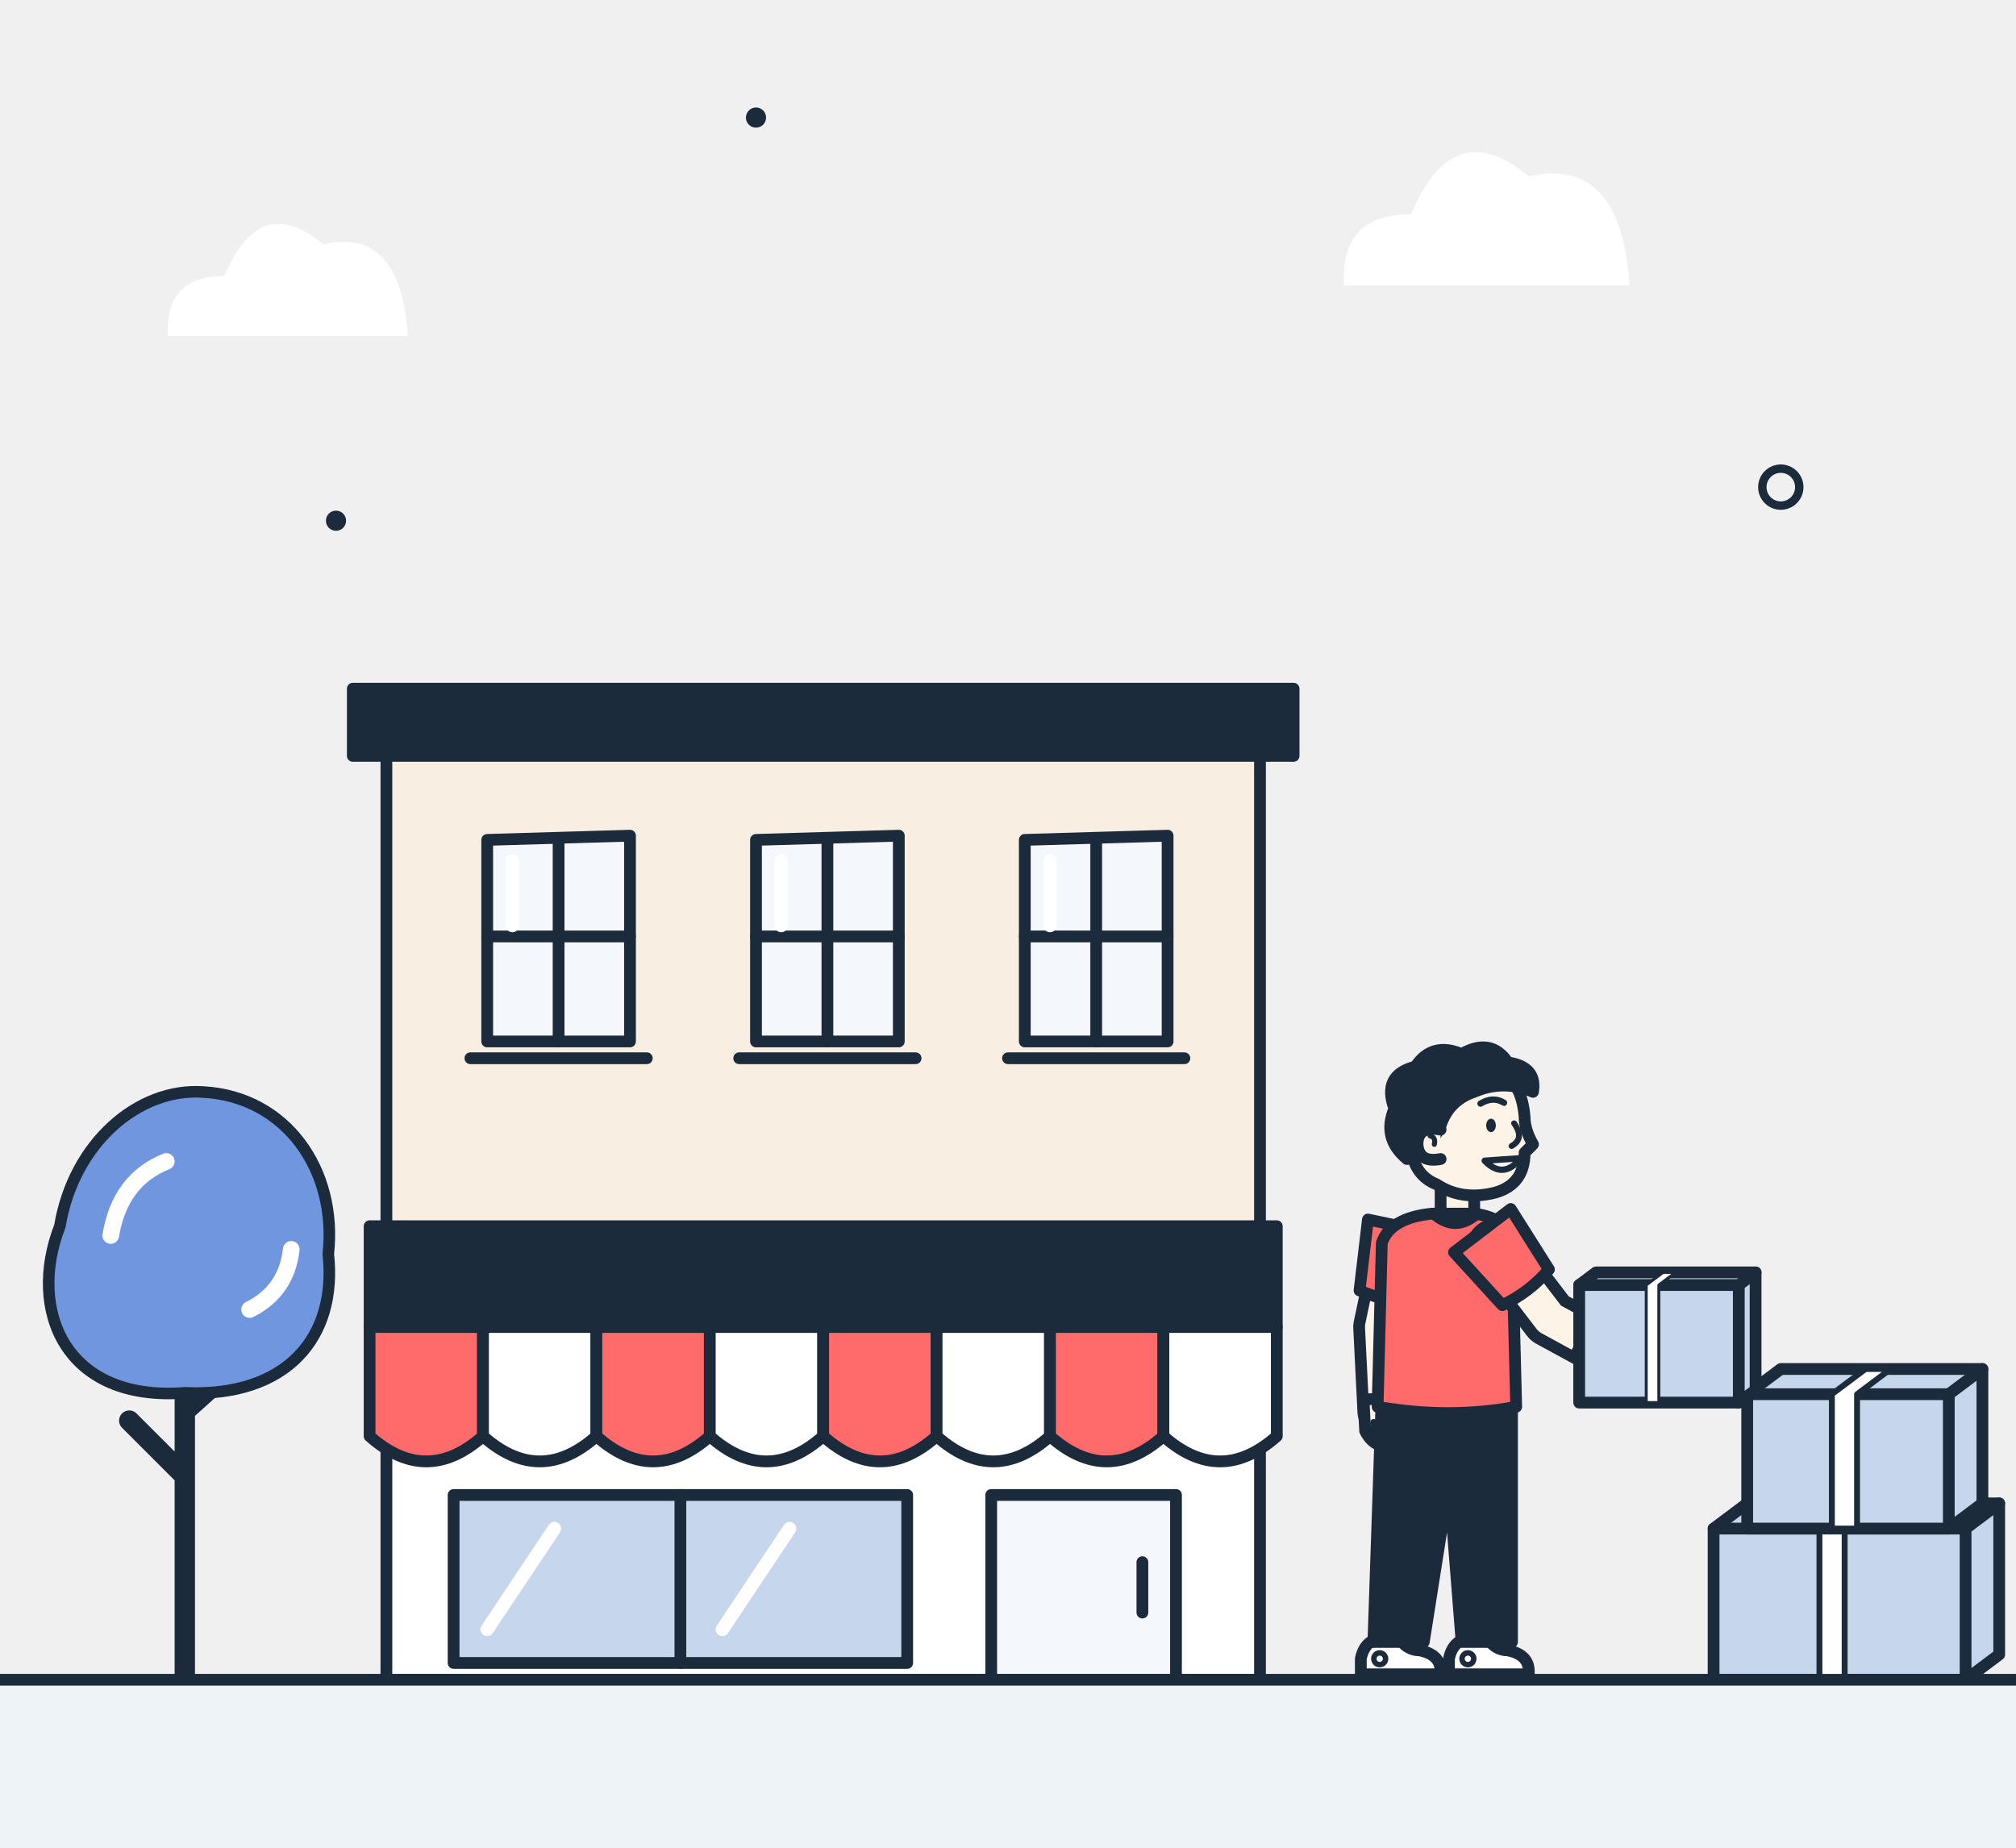
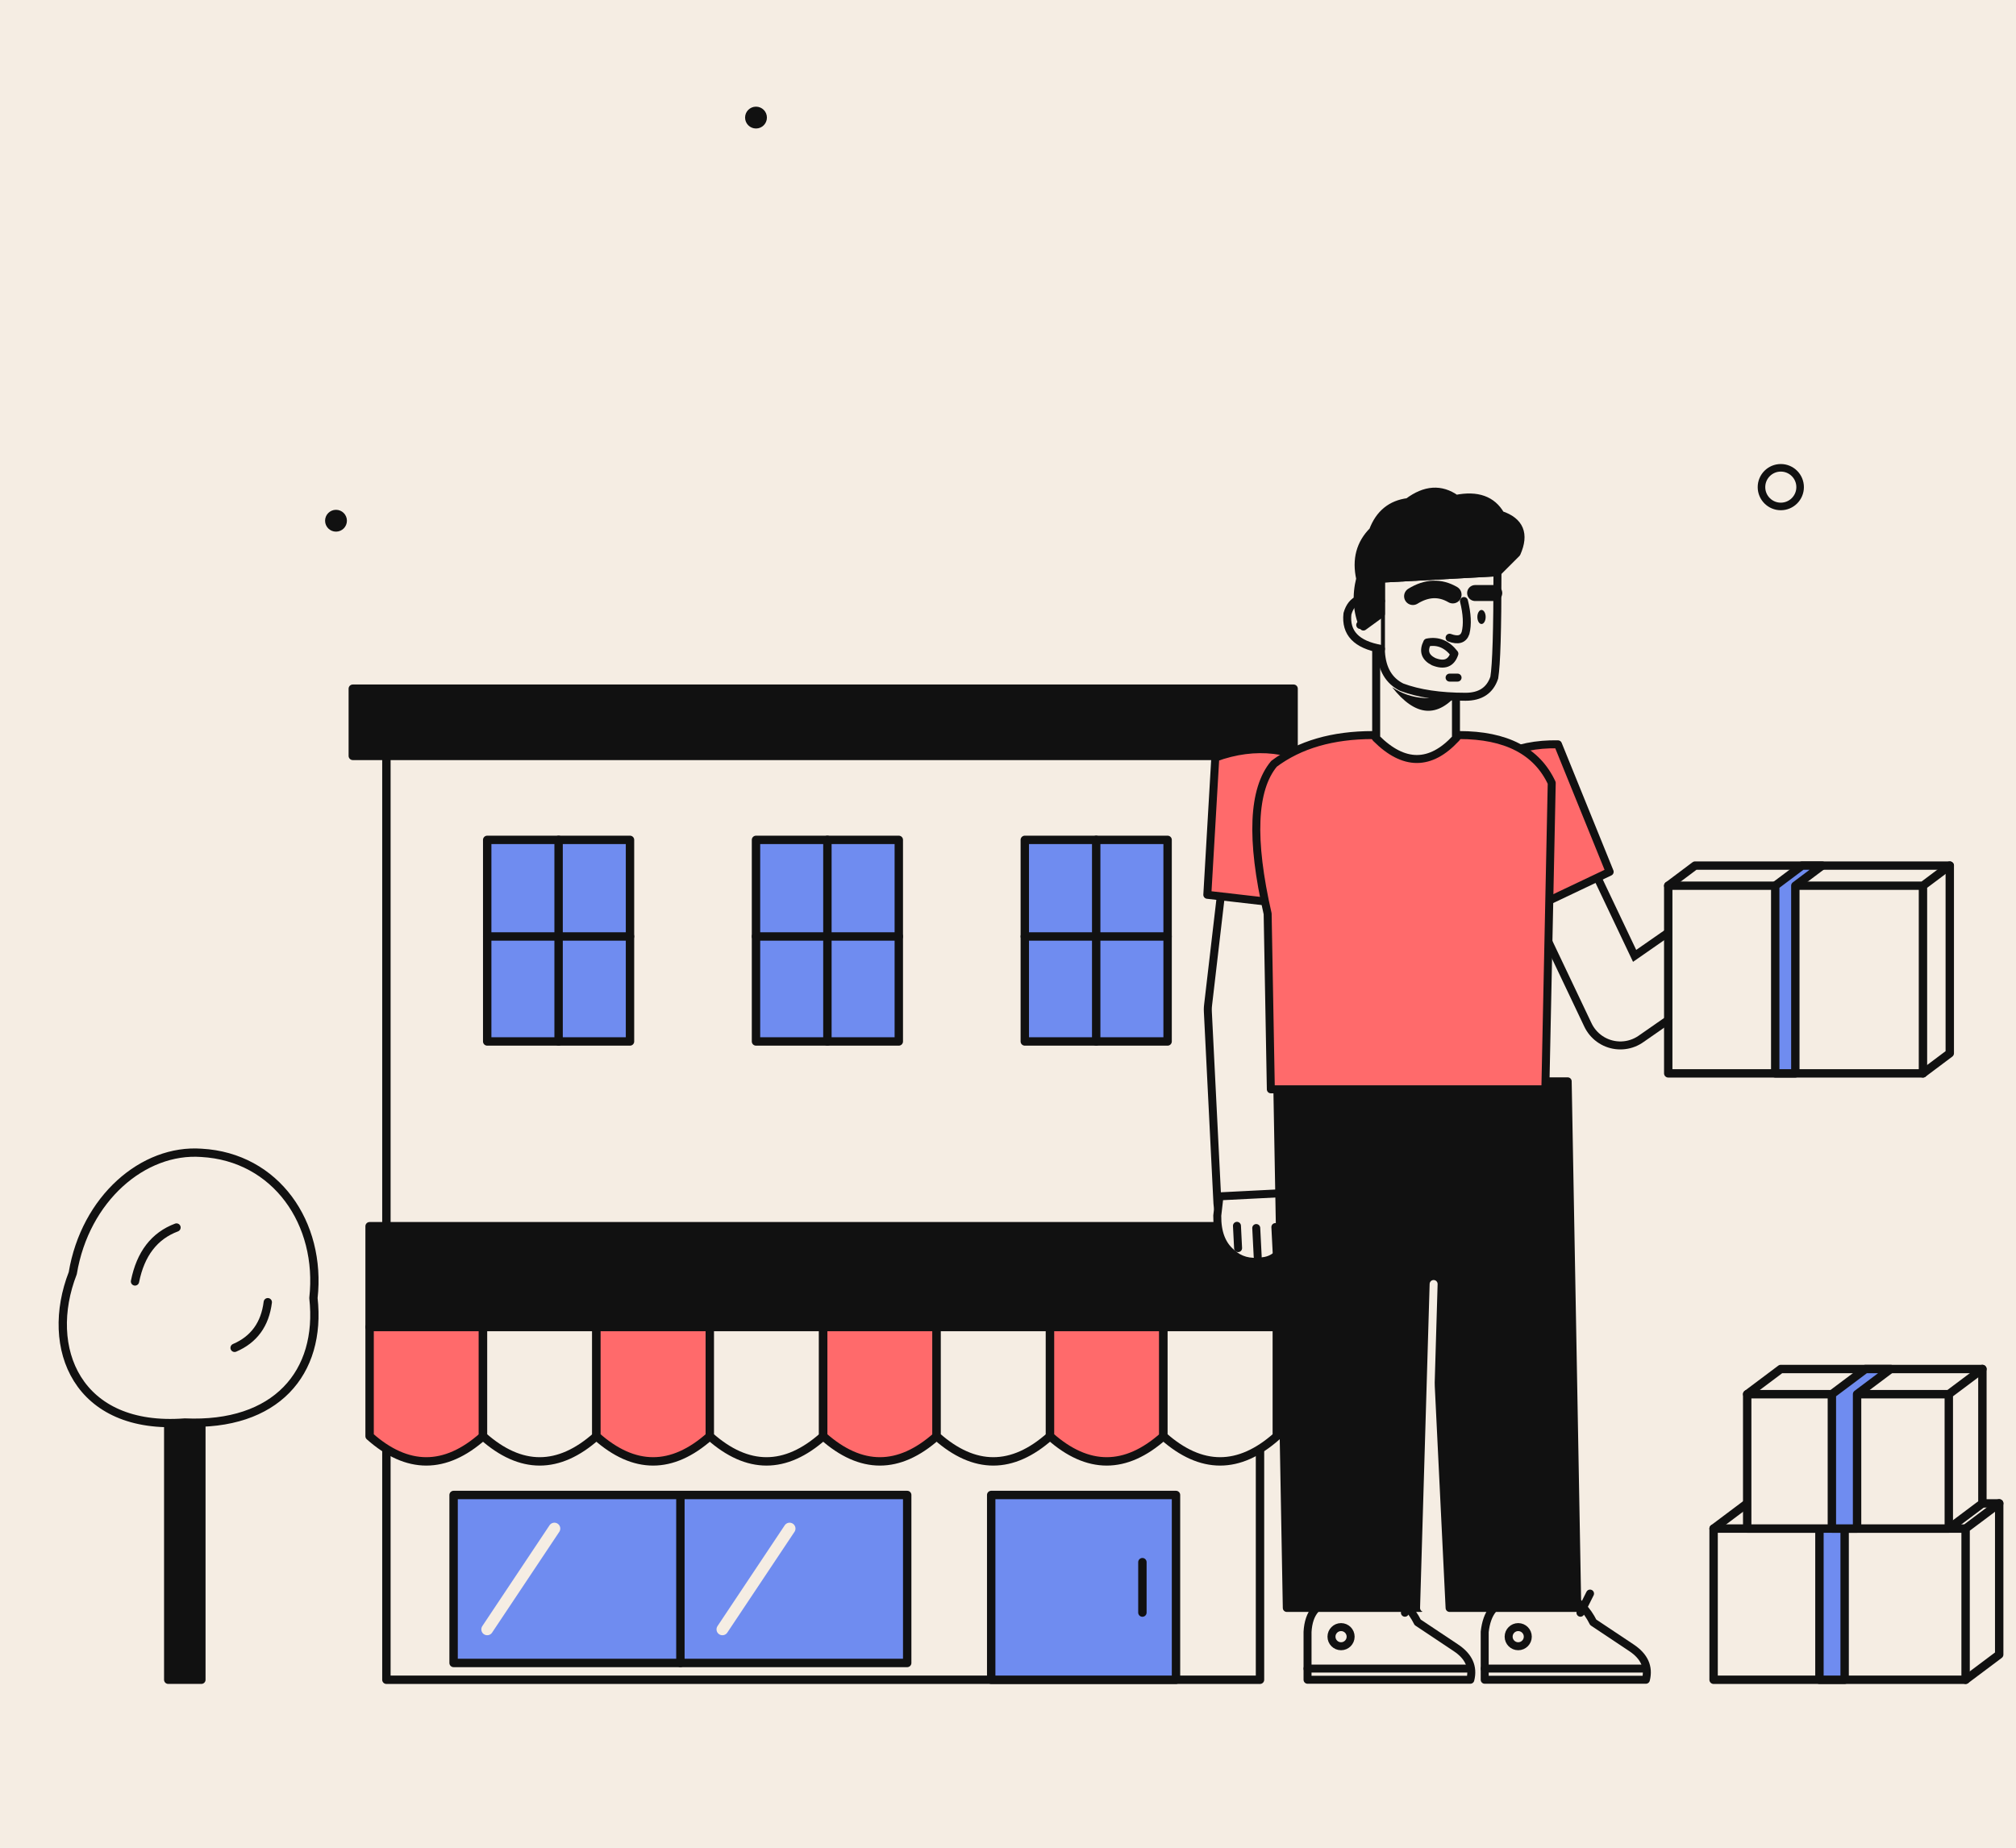
<svg xmlns="http://www.w3.org/2000/svg" class="people-scene" aria-hidden="true" focusable="false" viewBox="0 0 240 220" width="240" height="220" fill="none">
-   <g stroke="#1b2b3b" stroke-width="1.4" stroke-linejoin="round" stroke-linecap="round">
-     <circle cx="90" cy="14" r="1.2" fill="#1b2b3b" stroke="none" />
-     <circle cx="212" cy="58" r="2.2" stroke-width="1" />
-     <circle cx="40" cy="62" r="1.2" fill="#1b2b3b" stroke="none" />
-     <g class="af-cloud">
-       <path transform="translate(160 34) scale(0.5)" d="M0 0q-1-17 16-17q10-24 28-9q22-5 24 26Z" fill="#fff" stroke="none" />
-       <path transform="translate(20 40) scale(0.42)" d="M0 0q-1-17 16-17q10-24 28-9q22-5 24 26Z" fill="#fff" stroke="none" />
-     </g>
-     <g transform="translate(22 200) scale(0.551)" stroke-width="2.5">
-       <path d="M0 0V-70M0-44l-12-12M0-58l10-9" stroke-width="4.4" />
+   <g stroke="#111111" stroke-width="1" stroke-linejoin="round" stroke-linecap="round">
+     <rect width="240" height="220" fill="#f5ede3" stroke="none" />
+     <circle cx="90" cy="14" r="1.3" fill="#111111" stroke="none" />
+     <circle cx="212" cy="58" r="2.3" stroke-width=".9" />
+     <circle cx="40" cy="62" r="1.3" fill="#111111" stroke="none" />
+     <g transform="translate(22 200) scale(0.494)" stroke-width="2">
+       <path d="M-4 0V-66H4V0Z" fill="#111111" />
      <g class="af-sway" style="animation-delay:-2.2s">
-         <path d="M0-62C-26-60-34-80-27-98C-24-116-10-128 4-127C22-126 33-110 31-92C33-74 22-61 0-62Z" fill="#7096e0" />
-         <path d="M-16-96q2-12 12-16M14-80q8-4 9-13" stroke="#fff" stroke-width="3.6" />
+         <path d="M0-62C-26-60-34-80-27-98C-24-116-10-128 4-127C22-126 33-110 31-92C33-74 22-61 0-62Z" fill="#f5ede3" />
+         <path d="M-12-96q2-10 10-13M12-80q7-3 8-11" />
      </g>
    </g>
-     <path d="M42 82H154V90H42Z" fill="#1b2b3b" />
-     <path d="M46 90H150V147H46Z" fill="#f8eee1" />
-     <path d="M58 100l17-.5V124H58Z" fill="#f4f7fc" />
+     <path d="M42 82H154V90H42Z" fill="#111111" />
+     <path d="M46 90H150V147H46Z" fill="#f5ede3" />
+     <path d="M58 100h17V124H58Z" fill="#6f8cf0" />
    <path d="M66.5 100V124M58 111.5H75" />
-     <path d="M61 102.5v7.7" stroke="#fff" stroke-width="1.6" />
-     <path d="M56 126h21" />
-     <path d="M90 100l17-.5V124H90Z" fill="#f4f7fc" />
+     <path d="M90 100h17V124H90Z" fill="#6f8cf0" />
    <path d="M98.5 100V124M90 111.5H107" />
-     <path d="M93 102.5v7.7" stroke="#fff" stroke-width="1.6" />
-     <path d="M88 126h21" />
-     <path d="M122 100l17-.5V124H122Z" fill="#f4f7fc" />
+     <path d="M122 100h17V124H122Z" fill="#6f8cf0" />
    <path d="M130.5 100V124M122 111.5H139" />
-     <path d="M125 102.5v7.7" stroke="#fff" stroke-width="1.6" />
-     <path d="M120 126h21" />
-     <path d="M46 147H150V200H46Z" fill="#ffffff" />
-     <path d="M44 146H152V158H44Z" fill="#1b2b3b" />
+     <path d="M46 147H150V200H46Z" fill="#f5ede3" />
+     <path d="M44 146H152V158H44Z" fill="#111111" />
    <path d="M44 158h13.5v13q-6.75 6-13.5 0Z" fill="#ff6a6b" />
-     <path d="M57.5 158h13.5v13q-6.75 6-13.5 0Z" fill="#ffffff" />
+     <path d="M57.5 158h13.5v13q-6.75 6-13.5 0Z" fill="#f5ede3" />
    <path d="M71 158h13.5v13q-6.75 6-13.5 0Z" fill="#ff6a6b" />
-     <path d="M84.5 158h13.5v13q-6.75 6-13.5 0Z" fill="#ffffff" />
+     <path d="M84.5 158h13.5v13q-6.75 6-13.5 0Z" fill="#f5ede3" />
    <path d="M98 158h13.5v13q-6.75 6-13.5 0Z" fill="#ff6a6b" />
-     <path d="M111.5 158h13.5v13q-6.75 6-13.5 0Z" fill="#ffffff" />
+     <path d="M111.5 158h13.5v13q-6.75 6-13.5 0Z" fill="#f5ede3" />
    <path d="M125 158h13.5v13q-6.75 6-13.5 0Z" fill="#ff6a6b" />
-     <path d="M138.5 158h13.5v13q-6.75 6-13.5 0Z" fill="#ffffff" />
-     <path d="M54 178H108V198H54Z" fill="#c6d6ec" />
+     <path d="M138.5 158h13.5v13q-6.75 6-13.5 0Z" fill="#f5ede3" />
+     <path d="M54 178H108V198H54Z" fill="#6f8cf0" />
    <path d="M81 178V198" />
-     <path d="M58 194l8-12M86 194l8-12" stroke="#fff" stroke-width="1.6" />
-     <path d="M118 178H140V200H118Z" fill="#f4f7fc" />
+     <path d="M58 194l8-12M86 194l8-12" stroke="#f5ede3" stroke-width="1.4" />
+     <path d="M118 178H140V200H118Z" fill="#6f8cf0" />
    <path d="M136 186v6" />
    <g transform="translate(204 200)">
-       <path d="M0 0V-18l4-3 30 0v18l-4 3Z" fill="#c6d6ec" />
+       <path d="M0 0V-18l4-3 30 0v18l-4 3Z" fill="#f5ede3" />
      <path d="M0-18h30v18M30-18l4-3" />
-       <path d="M12.6 0v-18l4-3h3l-4 3v18Z" fill="#fff" stroke-width=".7" />
+       <path d="M12.6 0v-18l4-3h3l-4 3v18Z" fill="#6f8cf0" />
    </g>
    <g transform="translate(208 182)">
-       <path d="M0 0V-16l4-3 24 0v16l-4 3Z" fill="#c6d6ec" />
+       <path d="M0 0V-16l4-3 24 0v16l-4 3Z" fill="#f5ede3" />
      <path d="M0-16h24v16M24-16l4-3" />
-       <path d="M10.08 0v-16l4-3h3l-4 3v16Z" fill="#fff" stroke-width=".7" />
+       <path d="M10.08 0v-16l4-3h3l-4 3v16Z" fill="#6f8cf0" />
    </g>
-     <g class="af-person" transform="translate(172 200) scale(0.5 0.5)" stroke-width="2.8">
-       <path d="M-11 -103L-15 -84L-14 -64" stroke="#1b2b3b" stroke-width="13.6" />
-       <path d="M-11 -103L-15 -84L-14 -64" stroke="#fdf3e7" stroke-width="8" />
-       <g transform="translate(-14 -64) rotate(87.1) scale(1 1)">
-         <path d="M-3-4.5Q5-6.5 8-2Q9.5 3 4.5 5.2H-3Z" fill="#fdf3e7" />
-         <path d="M2.5-2.6h4M2.5 .4h4.6M2.5 3.1h3.2" stroke-width="1.5" />
+     <g class="af-person" transform="translate(172 200) scale(0.19 0.19)" stroke-width="5">
+       <path d="M-112 -540L-126 -420L-120 -300" stroke="#111111" stroke-width="50" />
+       <path d="M-112 -540L-126 -420L-120 -300" stroke="#f5ede3" stroke-width="40" />
+       <g transform="translate(-120 -300) rotate(87.1)">
+         <path d="M-4-21Q12-25 26-19Q38-14 38-3Q39 8 32 15Q24 24 8 23L-4 21Z" fill="#f5ede3" />
+         <path d="M17-13H33M17-1H35M15 11H29" />
+         <path d="M-2-21Q10-34 24-25" fill="#f5ede3" />
      </g>
-       <path d="M-18.3 -109.6L-20.3 -92.7Q-13.8 -89.8 -6.6 -89.8L-1.7 -106.1Z" fill="#ff6a6b" />
-       <path d="M-20 0V-5Q-19-10 -14-10H-11Q-9-7 -6-7Q-1-6 -1-2V0Z" fill="#ffffff" />
-       <path d="M-20-2H-1" stroke-width="1.4" />
-       <circle cx="-15.5" cy="-5" r="1.4" stroke-width="1.3" />
-       <path d="M-11-10l2-3M-8.5-9l2-3" stroke-width="1.3" />
-       <path d="M1 0V-5Q2-10 7-10H10Q12-7 15-7Q20-6 20-2V0Z" fill="#ffffff" />
-       <path d="M1-2H20" stroke-width="1.4" />
-       <circle cx="5.5" cy="-5" r="1.4" stroke-width="1.3" />
-       <path d="M10-10l2-3M12.5-9l2-3" stroke-width="1.3" />
-       <path d="M-15-68L-17-9H-5L1-47L4-9H16L16-68Z" fill="#1b2b3b" />
-       <path d="M-1-108v-10h8v9" fill="#fdf3e7" />
-       <path d="M-15-104Q-13-110-3-111H7Q15-110 16-104L17-65Q1-62-16-65Z" fill="#ff6a6b" />
-       <path d="M-2-110.5q4.5 3.5 9 0" />
-       <path d="M-8-126Q-11-146 5-147Q18-147 19-134Q19-131 21-127.5L19-125.5Q19-118 12-116Q4-114-2-118Q-7-120-8-126Z" fill="#fdf3e7" />
-       <path d="M-9-124Q-15-129-12-136Q-15-144-7-146Q-3-152 4-149Q11-153 15-147Q22-146 21-140Q14-143 7-140Q1-138-1-132Q-3-127-9-124Z" fill="#1b2b3b" />
-       <path d="M-1-131q-5.5-1-5.5 3.5q.3 4.5 5.5 3.5" fill="#fdf3e7" />
-       <path d="M-3.5-129.5q1.4.3 1 2" stroke-width="1.2" />
-       <ellipse cx="11" cy="-132" rx="1.15" ry="1.6" fill="#1b2b3b" stroke="none" />
-       <path d="M8.5-137.2q3-1.8 5.6-.2" stroke-width="1.5" />
-       <path d="M16.5-132.5q2.6 3.6-.6 5.4" stroke-width="1.4" />
-       <path d="M9.5-123.6q4.4 4.6 8.6-.6Z" fill="#fff" stroke-width="1.5" />
-       <g class="af-arm" style="transform-origin:12px -103px;animation-name:af-lift;animation-duration:4.4s;animation-delay:0s">
-         <path d="M12 -103L25 -86L36 -80" stroke="#1b2b3b" stroke-width="13.6" />
-         <path d="M12 -103L25 -86L36 -80" stroke="#fdf3e7" stroke-width="8" />
-         <g transform="translate(36 -80) rotate(28.6) scale(1 1)">
-           <path d="M-3-4.5Q5-6.5 8-2Q9.5 3 4.5 5.2H-3Z" fill="#fdf3e7" />
-           <path d="M2.5-2.6h4M2.5 .4h4.6M2.5 3.1h3.2" stroke-width="1.5" />
+       <path d="M-148.8 -491.9L-87.2 -484.8L-72.3 -569.6Q-106 -591.6 -143.8 -577.9Z" fill="#ff6a6b" />
+       <g transform="translate(1113 -1020) scale(-1 1)">
+         <path d="M987 1020Q984 1008 996 1000L1020 984Q1026 972 1036 968L1072 970Q1086 972 1088 990V1020Z" fill="#f5ede3" />
+         <path d="M987 1013H1088M1028 978l-6-12M1036 974l-4-12" />
+         <circle cx="1067" cy="993" r="6" />
+         <path d="M1097 1020Q1094 1008 1106 1000L1130 984Q1136 972 1146 968L1182 970Q1198 972 1199 990V1020Z" fill="#f5ede3" />
+         <path d="M1097 1013H1199M1138 978l-6-12M1146 974l-4-12" />
+         <circle cx="1178" cy="993" r="6" />
+         <path d="M1036 645H1218L1212 975H1128L1120 770L1110 975H1030Z" fill="#111111" />
+         <path d="M1120 772L1126 975" stroke="#f5ede3" stroke-width="5" />
+       </g>
+       <g class="af-arm" style="transform-origin:53px -540px;animation-name:af-lift;animation-duration:4.4s;animation-delay:0s">
+         <path d="M53 -540L110 -420L156 -452" stroke="#111111" stroke-width="50" />
+         <path d="M53 -540L110 -420L156 -452" stroke="#f5ede3" stroke-width="40" />
+         <g transform="translate(156 -452) rotate(-34.8)">
+           <path d="M-4-21Q12-25 26-19Q38-14 38-3Q39 8 32 15Q24 24 8 23L-4 21Z" fill="#f5ede3" />
+           <path d="M17-13H33M17-1H35M15 11H29" />
+           <path d="M-2-21Q10-34 24-25" fill="#f5ede3" />
        </g>
-         <path d="M2.2 -101.8L13.7 -89.2Q20.2 -92.3 24.8 -97.7L15.7 -112.1Z" fill="#ff6a6b" />
-         <g class="af-level" style="transform-origin:36px -80px;animation-name:af-lift-box;animation-duration:4.4s;animation-delay:0s">
-           <g transform="translate(32 -66)">
-             <path d="M0 0V-28l4-3 38 0v28l-4 3Z" fill="#c6d6ec" />
-             <path d="M0-28h38v28M38-28l4-3" />
-             <path d="M15.96 0v-28l4-3h3l-4 3v28Z" fill="#fff" stroke-width=".7" />
+         <path d="M47.3 -479.7L103.3 -506.3L70.9 -586.2Q30.7 -587 5.9 -555.3Z" fill="#ff6a6b" />
+         <g class="af-level" style="transform-origin:156px -452px;animation-name:af-lift-box;animation-duration:4.4s;animation-delay:0s">
+           <g transform="translate(140-380) scale(4.2)" stroke-width="1.25">
+             <g transform="translate(0 0)">
+               <path d="M0 0V-28l4-3 38 0v28l-4 3Z" fill="#f5ede3" />
+               <path d="M0-28h38v28M38-28l4-3" />
+               <path d="M15.96 0v-28l4-3h3l-4 3v28Z" fill="#6f8cf0" />
+             </g>
          </g>
        </g>
      </g>
+       <g transform="translate(1113 -1020) scale(-1 1)">
+         <path d="M1104 428Q1060 428 1046 458L1050 650H1222L1224 540Q1240 470 1220 446Q1196 428 1158 428Q1130 452 1104 428Z" fill="#ff6a6b" />
+         <path d="M1106 398V430Q1130 456 1156 430V372" fill="#f5ede3" />
+       </g>
+       <g transform="translate(1113 -1020) scale(-1 1)">
+         <path d="M1104 401Q1124 426 1146 398Q1128 410 1104 401Z" fill="#111111" stroke="none" />
+         <path d="M1080 326Q1080 380 1082 392Q1086 404 1100 404Q1124 404 1140 398Q1152 392 1153 376V330Z" fill="#f5ede3" />
+         <path d="M1153 344Q1170 338 1174 352Q1176 370 1153 374" fill="#f5ede3" />
+         <path d="M1166 350l-5 5 5 4" />
+         <path d="M1068 314Q1060 296 1078 290Q1086 276 1106 280Q1120 270 1136 282Q1152 284 1158 300Q1170 312 1166 330Q1170 346 1164 360L1153 352V330L1080 326Z" fill="#111111" />
+         <path d="M1082 339h12" stroke-width="10" />
+         <path d="M1108 340Q1120 333 1133 341" stroke-width="11" />
+         <ellipse cx="1090" cy="354" rx="2.6" ry="4.4" fill="#111111" stroke="none" />
+         <path d="M1101 344Q1098 356 1100 364Q1102 370 1110 367" />
+         <path d="M1107 377Q1110 386 1120 382Q1128 378 1124 370Q1114 368 1107 377Z" fill="#f5ede3" />
+         <path d="M1105 392h5" />
+       </g>
    </g>
-     <path d="M0 200H240V220H0Z" fill="#eef3f8" stroke="none" />
-     <path d="M0 200H240" />
  </g>
</svg>
